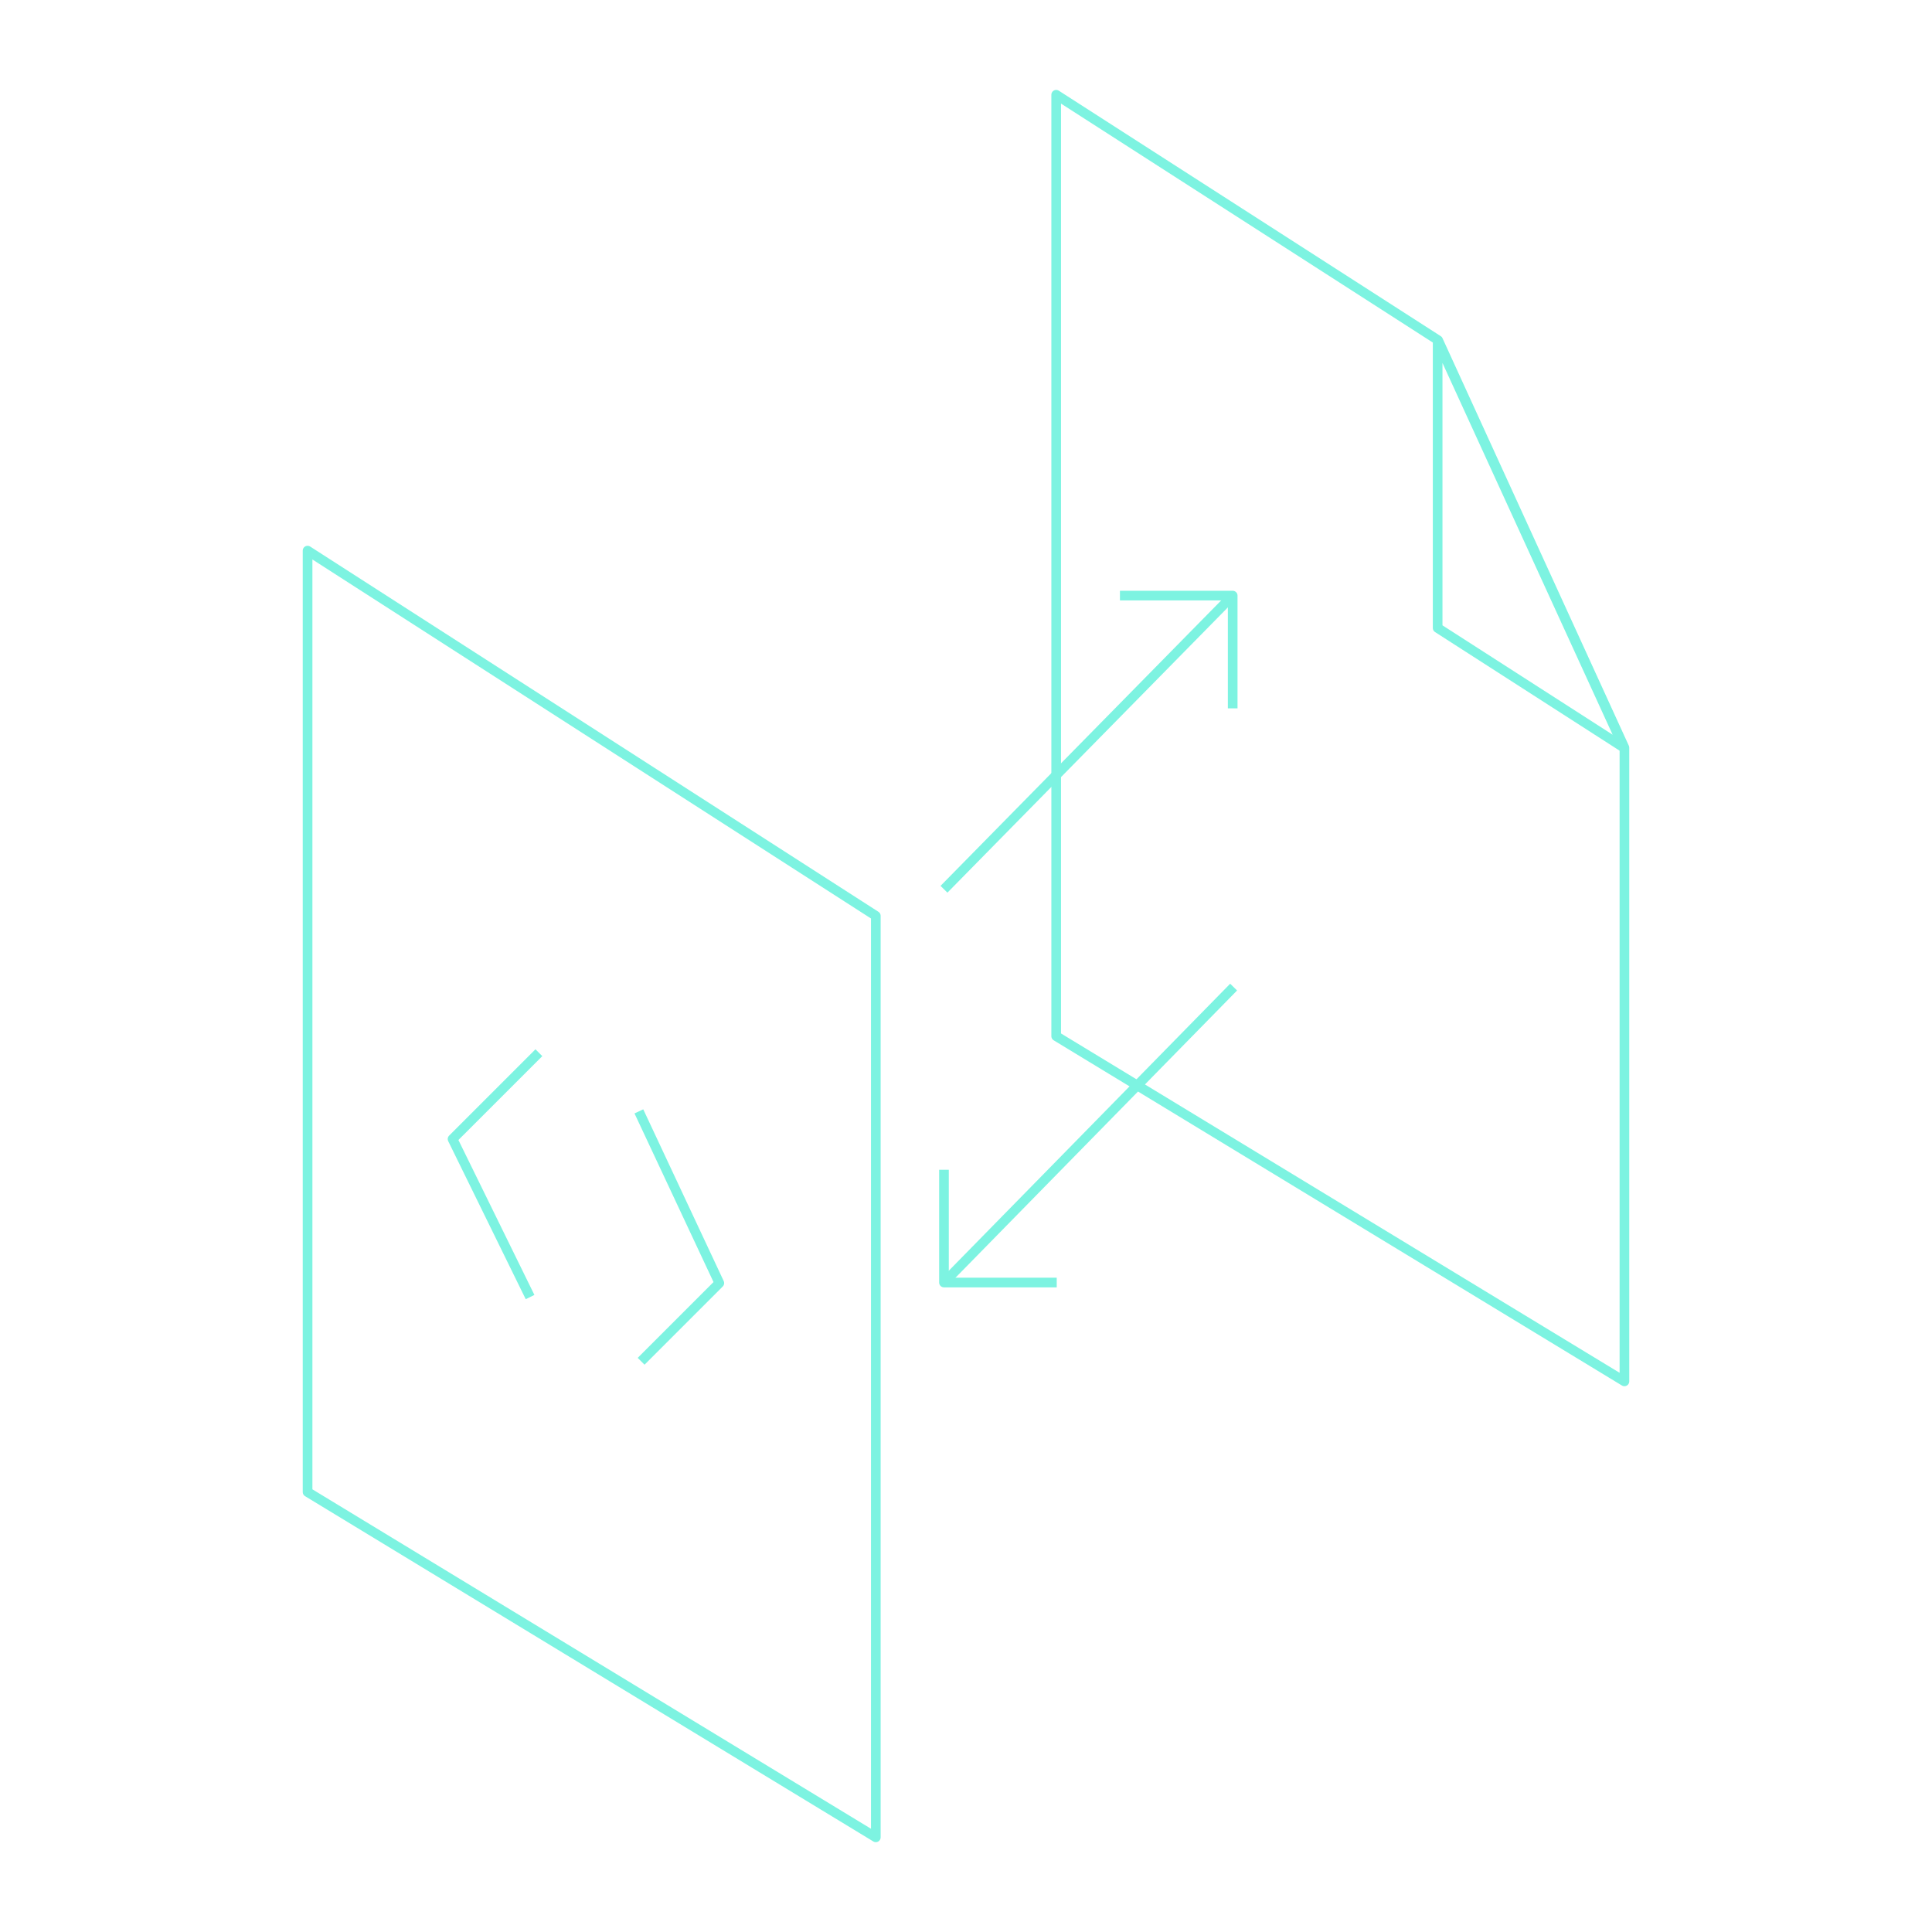
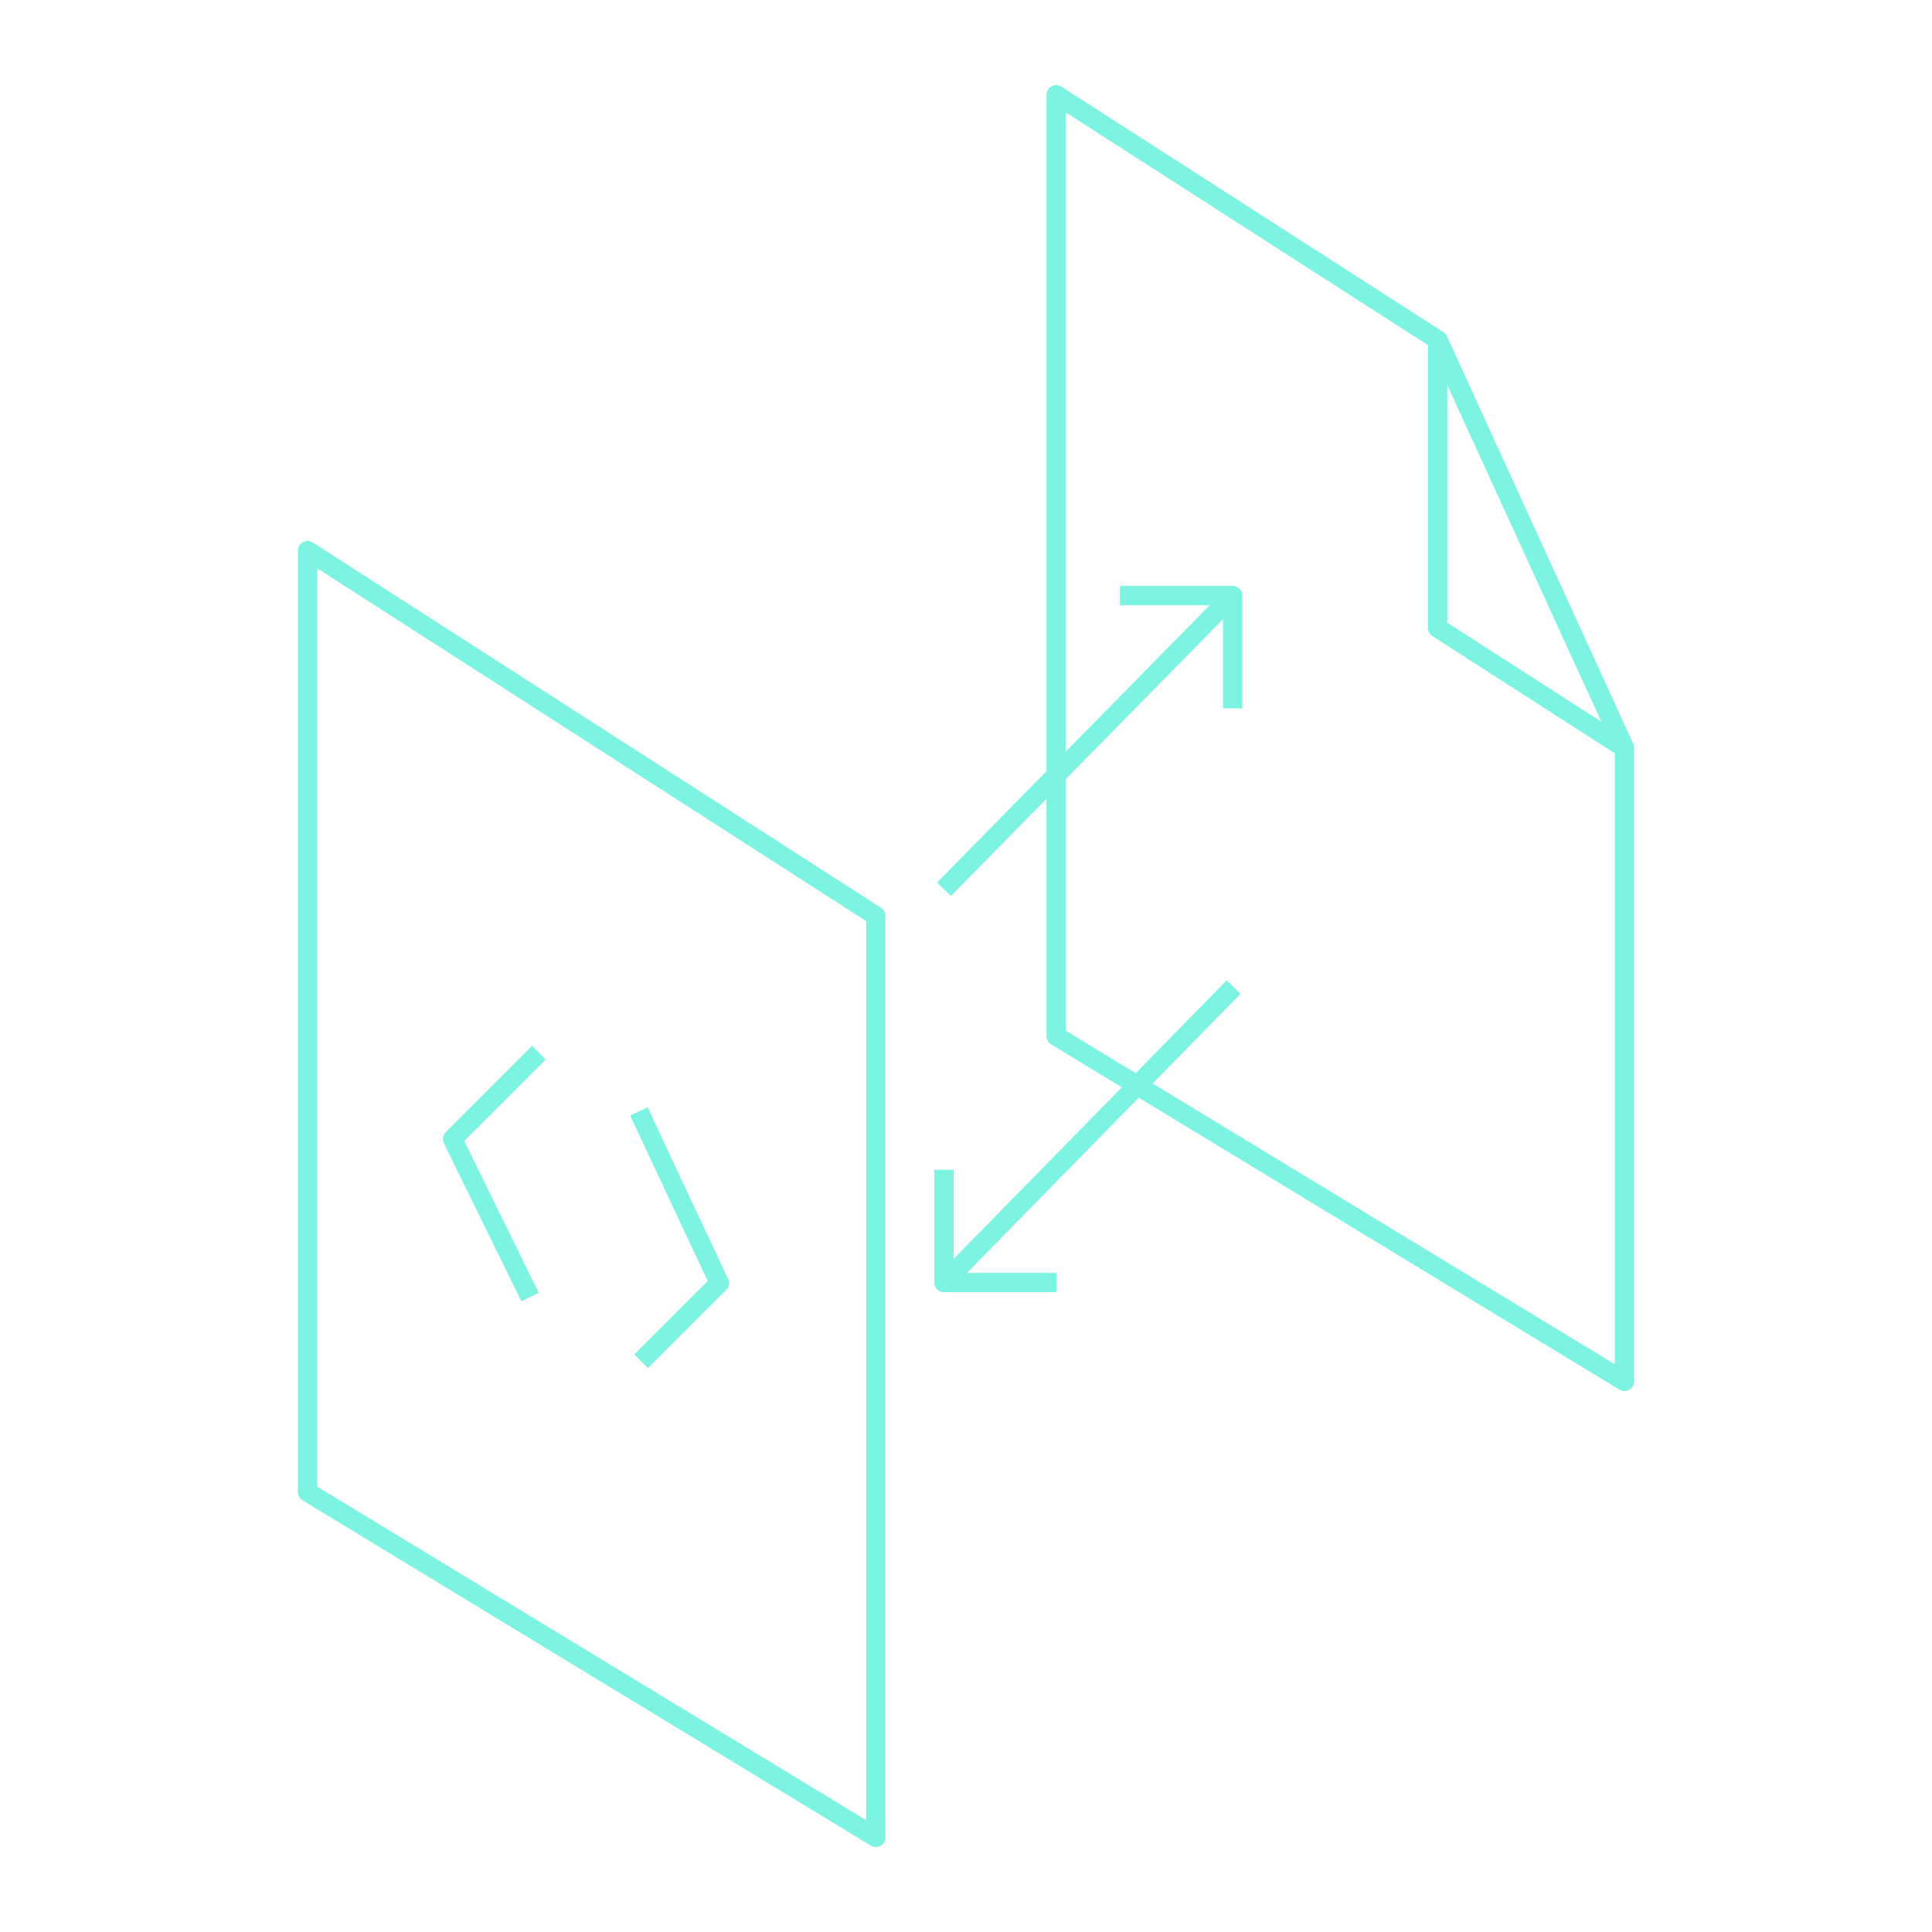
- <svg xmlns="http://www.w3.org/2000/svg" id="Layer_1" data-name="Layer 1" viewBox="0 0 250 250">
+ <svg xmlns="http://www.w3.org/2000/svg" id="Layer_1" data-name="Layer 1" width="250" height="250" viewBox="0 0 250 250">
  <defs>
-     <style>.cls-1{fill:none;stroke:#7df3e1;stroke-linejoin:round;stroke-width:1.25px}</style>
+     <style>.cls-1{fill:none;stroke:#7df3e1;stroke-linejoin:round;stroke-width:2.5px;}</style>
  </defs>
-   <polygon points="210.2 178.75 210.2 96.75 186.09 44.02 136.67 12.26 136.67 134.08 210.2 178.75" class="cls-1" />
-   <polygon points="113.33 237.75 113.33 118.51 39.8 71.25 39.8 193.07 113.33 237.75" class="cls-1" />
-   <polyline points="69.73 136.22 58.56 147.39 68.59 167.84" class="cls-1" />
-   <polyline points="82.96 176.15 93.08 166.03 82.67 143.81" class="cls-1" />
-   <line x1="159.63" x2="122.15" y1="127.73" y2="165.96" class="cls-1" />
-   <polyline points="136.74 165.96 122.15 165.96 122.15 151.37" class="cls-1" />
-   <line x1="122.15" x2="159.51" y1="115.07" y2="77.07" class="cls-1" />
-   <polyline points="144.92 77.07 159.51 77.07 159.51 91.66" class="cls-1" />
-   <polygon points="186.03 81.26 210.13 96.75 186.03 44.1 186.03 81.26" class="cls-1" />
+   <polygon class="cls-1" points="210.2 178.75 210.2 96.75 186.09 44.02 136.67 12.26 136.67 134.08 210.2 178.75" />
+   <polygon class="cls-1" points="113.33 237.75 113.33 118.51 39.8 71.25 39.8 193.07 113.33 237.75" />
+   <polyline class="cls-1" points="69.73 136.22 58.56 147.39 68.59 167.84" />
+   <polyline class="cls-1" points="82.96 176.15 93.08 166.03 82.67 143.81" />
+   <line class="cls-1" x1="159.63" y1="127.73" x2="122.15" y2="165.96" />
+   <polyline class="cls-1" points="136.74 165.96 122.15 165.96 122.15 151.37" />
+   <line class="cls-1" x1="122.15" y1="115.07" x2="159.51" y2="77.07" />
+   <polyline class="cls-1" points="144.92 77.07 159.51 77.07 159.51 91.66" />
+   <polygon class="cls-1" points="186.03 81.26 210.13 96.75 186.03 44.1 186.03 81.26" />
</svg>
